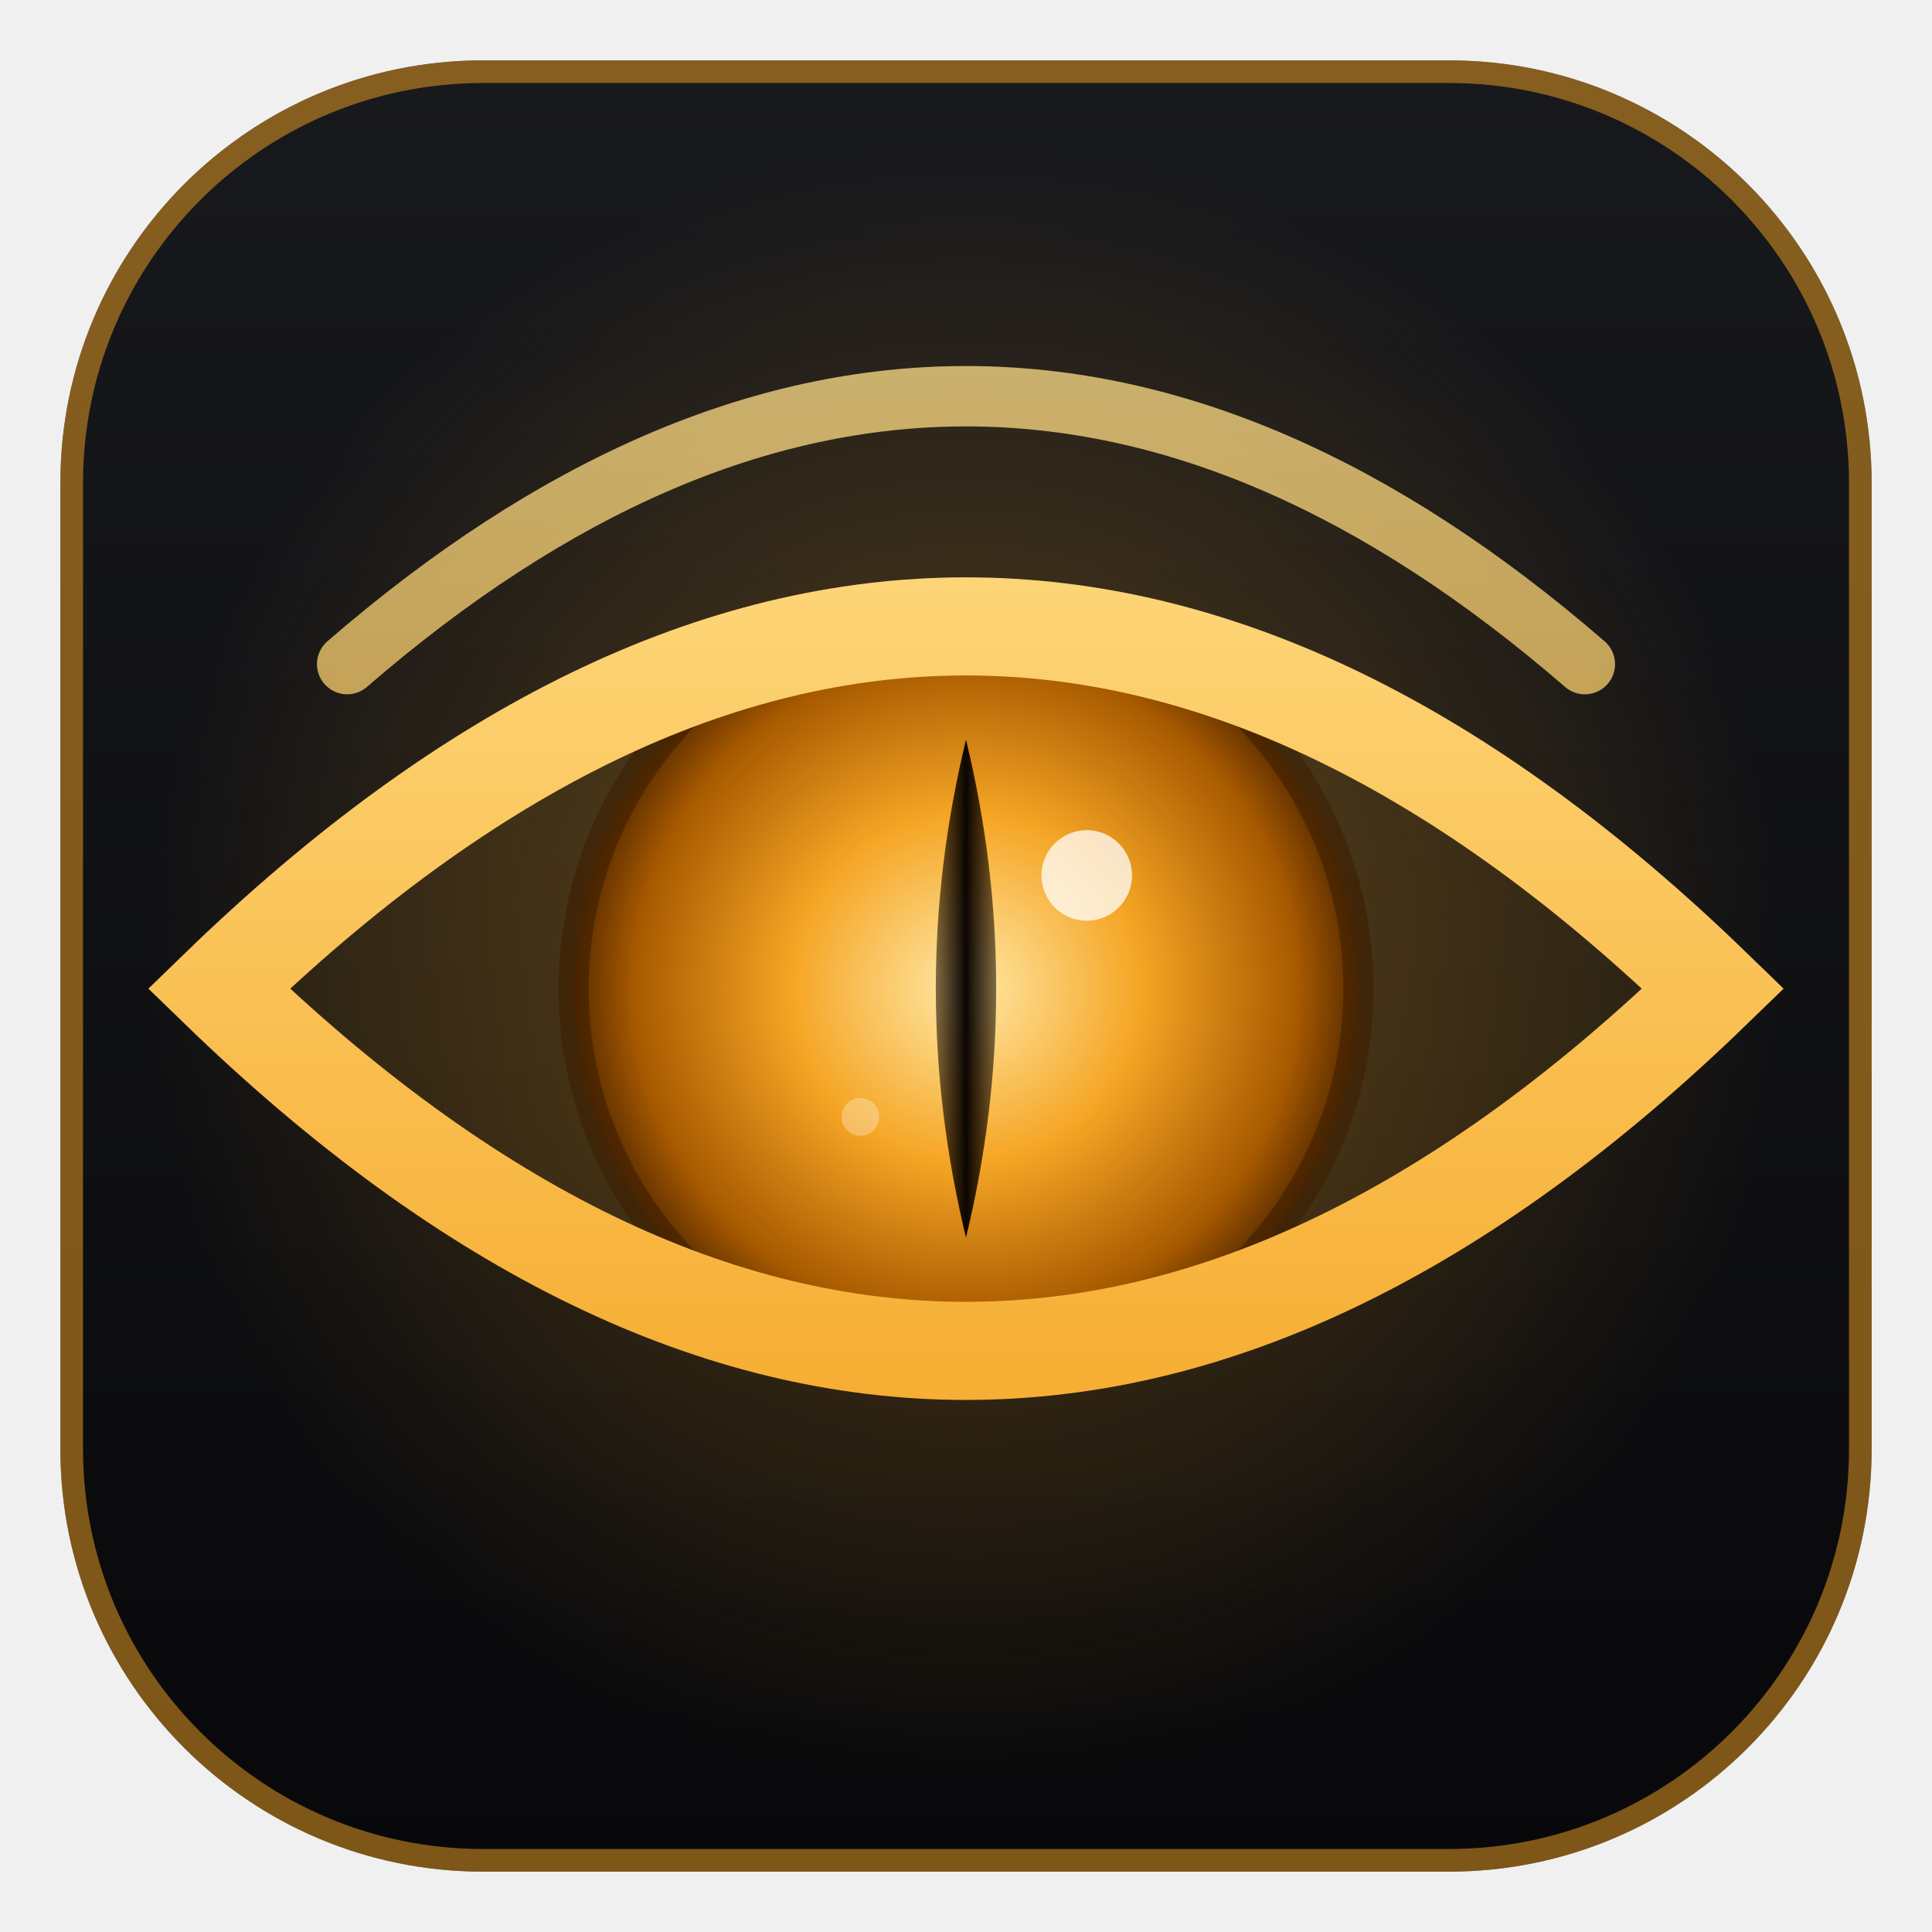
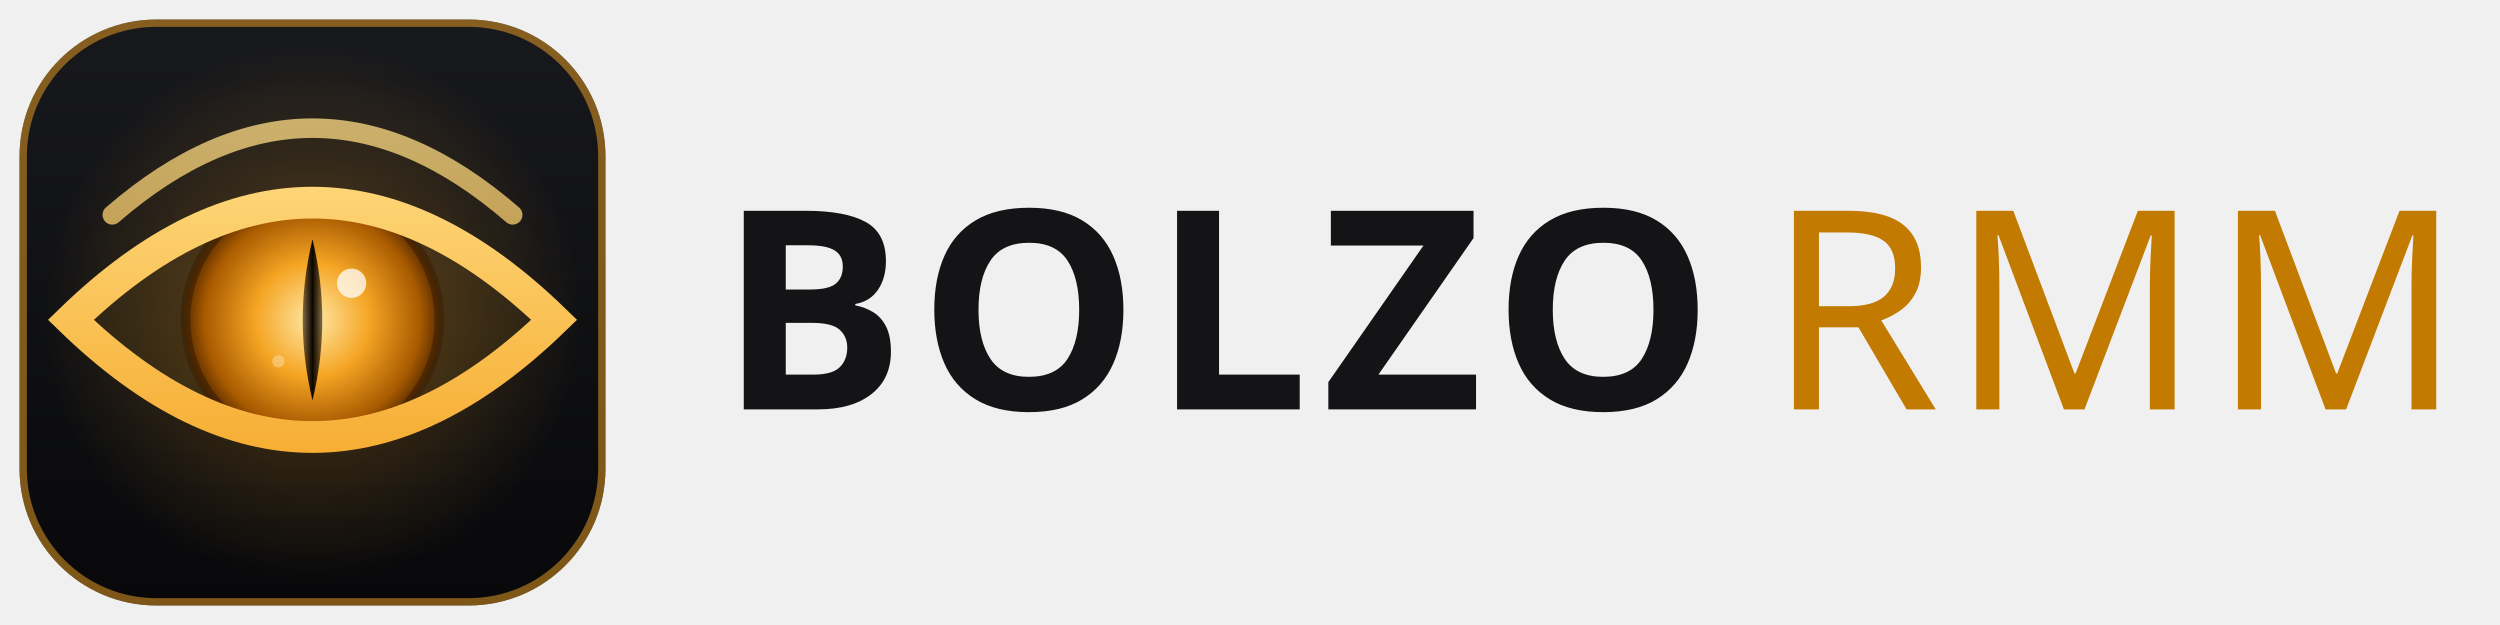
- <svg xmlns="http://www.w3.org/2000/svg" viewBox="0 0 512 512" width="512" height="512">
-   <defs>
-     <linearGradient id="bz-bg" x1="0" y1="0" x2="0" y2="1">
-       <stop offset="0" stop-color="#18191d" />
-       <stop offset="1" stop-color="#08080a" />
-     </linearGradient>
-     <radialGradient id="bz-glow" cx="0.5" cy="0.5" r="0.5">
-       <stop offset="0" stop-color="#f5a524" stop-opacity="0.32" />
-       <stop offset="1" stop-color="#f5a524" stop-opacity="0" />
-     </radialGradient>
-     <radialGradient id="bz-iris" cx="0.5" cy="0.5" r="0.5">
-       <stop offset="0" stop-color="#ffe9a8" />
-       <stop offset="0.45" stop-color="#f5a524" />
-       <stop offset="0.85" stop-color="#a85a00" />
-       <stop offset="1" stop-color="#5c2e00" />
-     </radialGradient>
-     <linearGradient id="bz-pupil" x1="0" y1="0" x2="1" y2="0">
-       <stop offset="0" stop-color="#1a0d00" stop-opacity="0.55" />
-       <stop offset="0.5" stop-color="#0b0602" />
-       <stop offset="1" stop-color="#1a0d00" stop-opacity="0.55" />
-     </linearGradient>
-     <linearGradient id="bz-lid" gradientUnits="userSpaceOnUse" x1="0" y1="90" x2="0" y2="420">
-       <stop offset="0" stop-color="#ffe08a" />
-       <stop offset="1" stop-color="#f5a524" />
-     </linearGradient>
-     <clipPath id="bz-eye">
-       <path d="M58 262 Q256 70 454 262 Q256 454 58 262 Z" />
-     </clipPath>
-   </defs>
-   <rect x="16" y="16" width="480" height="480" rx="112" fill="url(#bz-bg)" />
-   <circle cx="256" cy="256" r="220" fill="url(#bz-glow)" />
-   <rect x="19" y="19" width="474" height="474" rx="109" fill="none" stroke="#f5a524" stroke-opacity="0.5" stroke-width="6" />
-   <path d="M92 176 Q256 34 420 176" fill="none" stroke="url(#bz-lid)" stroke-width="16" stroke-linecap="round" stroke-opacity="0.75" />
-   <g clip-path="url(#bz-eye)">
-     <path d="M58 262 Q256 70 454 262 Q256 454 58 262 Z" fill="#f5a524" fill-opacity="0.08" />
-     <circle cx="256" cy="262" r="104" fill="url(#bz-iris)" />
-     <circle cx="256" cy="262" r="104" fill="none" stroke="#3d1f00" stroke-opacity="0.6" stroke-width="8" />
-     <path d="M256 196 Q272 262 256 328 Q240 262 256 196 Z" fill="url(#bz-pupil)" />
-     <circle cx="288" cy="232" r="12" fill="#ffffff" fill-opacity="0.75" />
-     <circle cx="228" cy="296" r="5" fill="#ffffff" fill-opacity="0.3" />
-   </g>
-   <path d="M58 262 Q256 70 454 262 Q256 454 58 262 Z" fill="none" stroke="url(#bz-lid)" stroke-width="26" stroke-linejoin="miter" stroke-miterlimit="10" />
+ <svg xmlns="http://www.w3.org/2000/svg" viewBox="0 0 1600 400" width="1600" height="400">
+   <svg x="0" y="0" width="400" height="400" viewBox="0 0 512 512">
+     <defs>
+       <linearGradient id="bz-bg" x1="0" y1="0" x2="0" y2="1">
+         <stop offset="0" stop-color="#18191d" />
+         <stop offset="1" stop-color="#08080a" />
+       </linearGradient>
+       <radialGradient id="bz-glow" cx="0.5" cy="0.5" r="0.5">
+         <stop offset="0" stop-color="#f5a524" stop-opacity="0.32" />
+         <stop offset="1" stop-color="#f5a524" stop-opacity="0" />
+       </radialGradient>
+       <radialGradient id="bz-iris" cx="0.5" cy="0.5" r="0.5">
+         <stop offset="0" stop-color="#ffe9a8" />
+         <stop offset="0.45" stop-color="#f5a524" />
+         <stop offset="0.85" stop-color="#a85a00" />
+         <stop offset="1" stop-color="#5c2e00" />
+       </radialGradient>
+       <linearGradient id="bz-pupil" x1="0" y1="0" x2="1" y2="0">
+         <stop offset="0" stop-color="#1a0d00" stop-opacity="0.55" />
+         <stop offset="0.5" stop-color="#0b0602" />
+         <stop offset="1" stop-color="#1a0d00" stop-opacity="0.55" />
+       </linearGradient>
+       <linearGradient id="bz-lid" gradientUnits="userSpaceOnUse" x1="0" y1="90" x2="0" y2="420">
+         <stop offset="0" stop-color="#ffe08a" />
+         <stop offset="1" stop-color="#f5a524" />
+       </linearGradient>
+       <clipPath id="bz-eye">
+         <path d="M58 262 Q256 70 454 262 Q256 454 58 262 Z" />
+       </clipPath>
+     </defs>
+     <rect x="16" y="16" width="480" height="480" rx="112" fill="url(#bz-bg)" />
+     <circle cx="256" cy="256" r="220" fill="url(#bz-glow)" />
+     <rect x="19" y="19" width="474" height="474" rx="109" fill="none" stroke="#f5a524" stroke-opacity="0.5" stroke-width="6" />
+     <path d="M92 176 Q256 34 420 176" fill="none" stroke="url(#bz-lid)" stroke-width="16" stroke-linecap="round" stroke-opacity="0.75" />
+     <g clip-path="url(#bz-eye)">
+       <path d="M58 262 Q256 70 454 262 Q256 454 58 262 Z" fill="#f5a524" fill-opacity="0.08" />
+       <circle cx="256" cy="262" r="104" fill="url(#bz-iris)" />
+       <circle cx="256" cy="262" r="104" fill="none" stroke="#3d1f00" stroke-opacity="0.6" stroke-width="8" />
+       <path d="M256 196 Q272 262 256 328 Q240 262 256 196 Z" fill="url(#bz-pupil)" />
+       <circle cx="288" cy="232" r="12" fill="#ffffff" fill-opacity="0.75" />
+       <circle cx="228" cy="296" r="5" fill="#ffffff" fill-opacity="0.3" />
+     </g>
+     <path d="M58 262 Q256 70 454 262 Q256 454 58 262 Z" fill="none" stroke="url(#bz-lid)" stroke-width="26" stroke-linejoin="miter" stroke-miterlimit="10" />
+   </svg>
+   <text x="460" y="262" font-family="Segoe UI, system-ui, sans-serif" font-size="178" font-weight="800" letter-spacing="8" fill="#141416">BOLZO<tspan dx="34" font-weight="500" letter-spacing="6" fill="#c27a00">RMM</tspan>
+   </text>
</svg>
